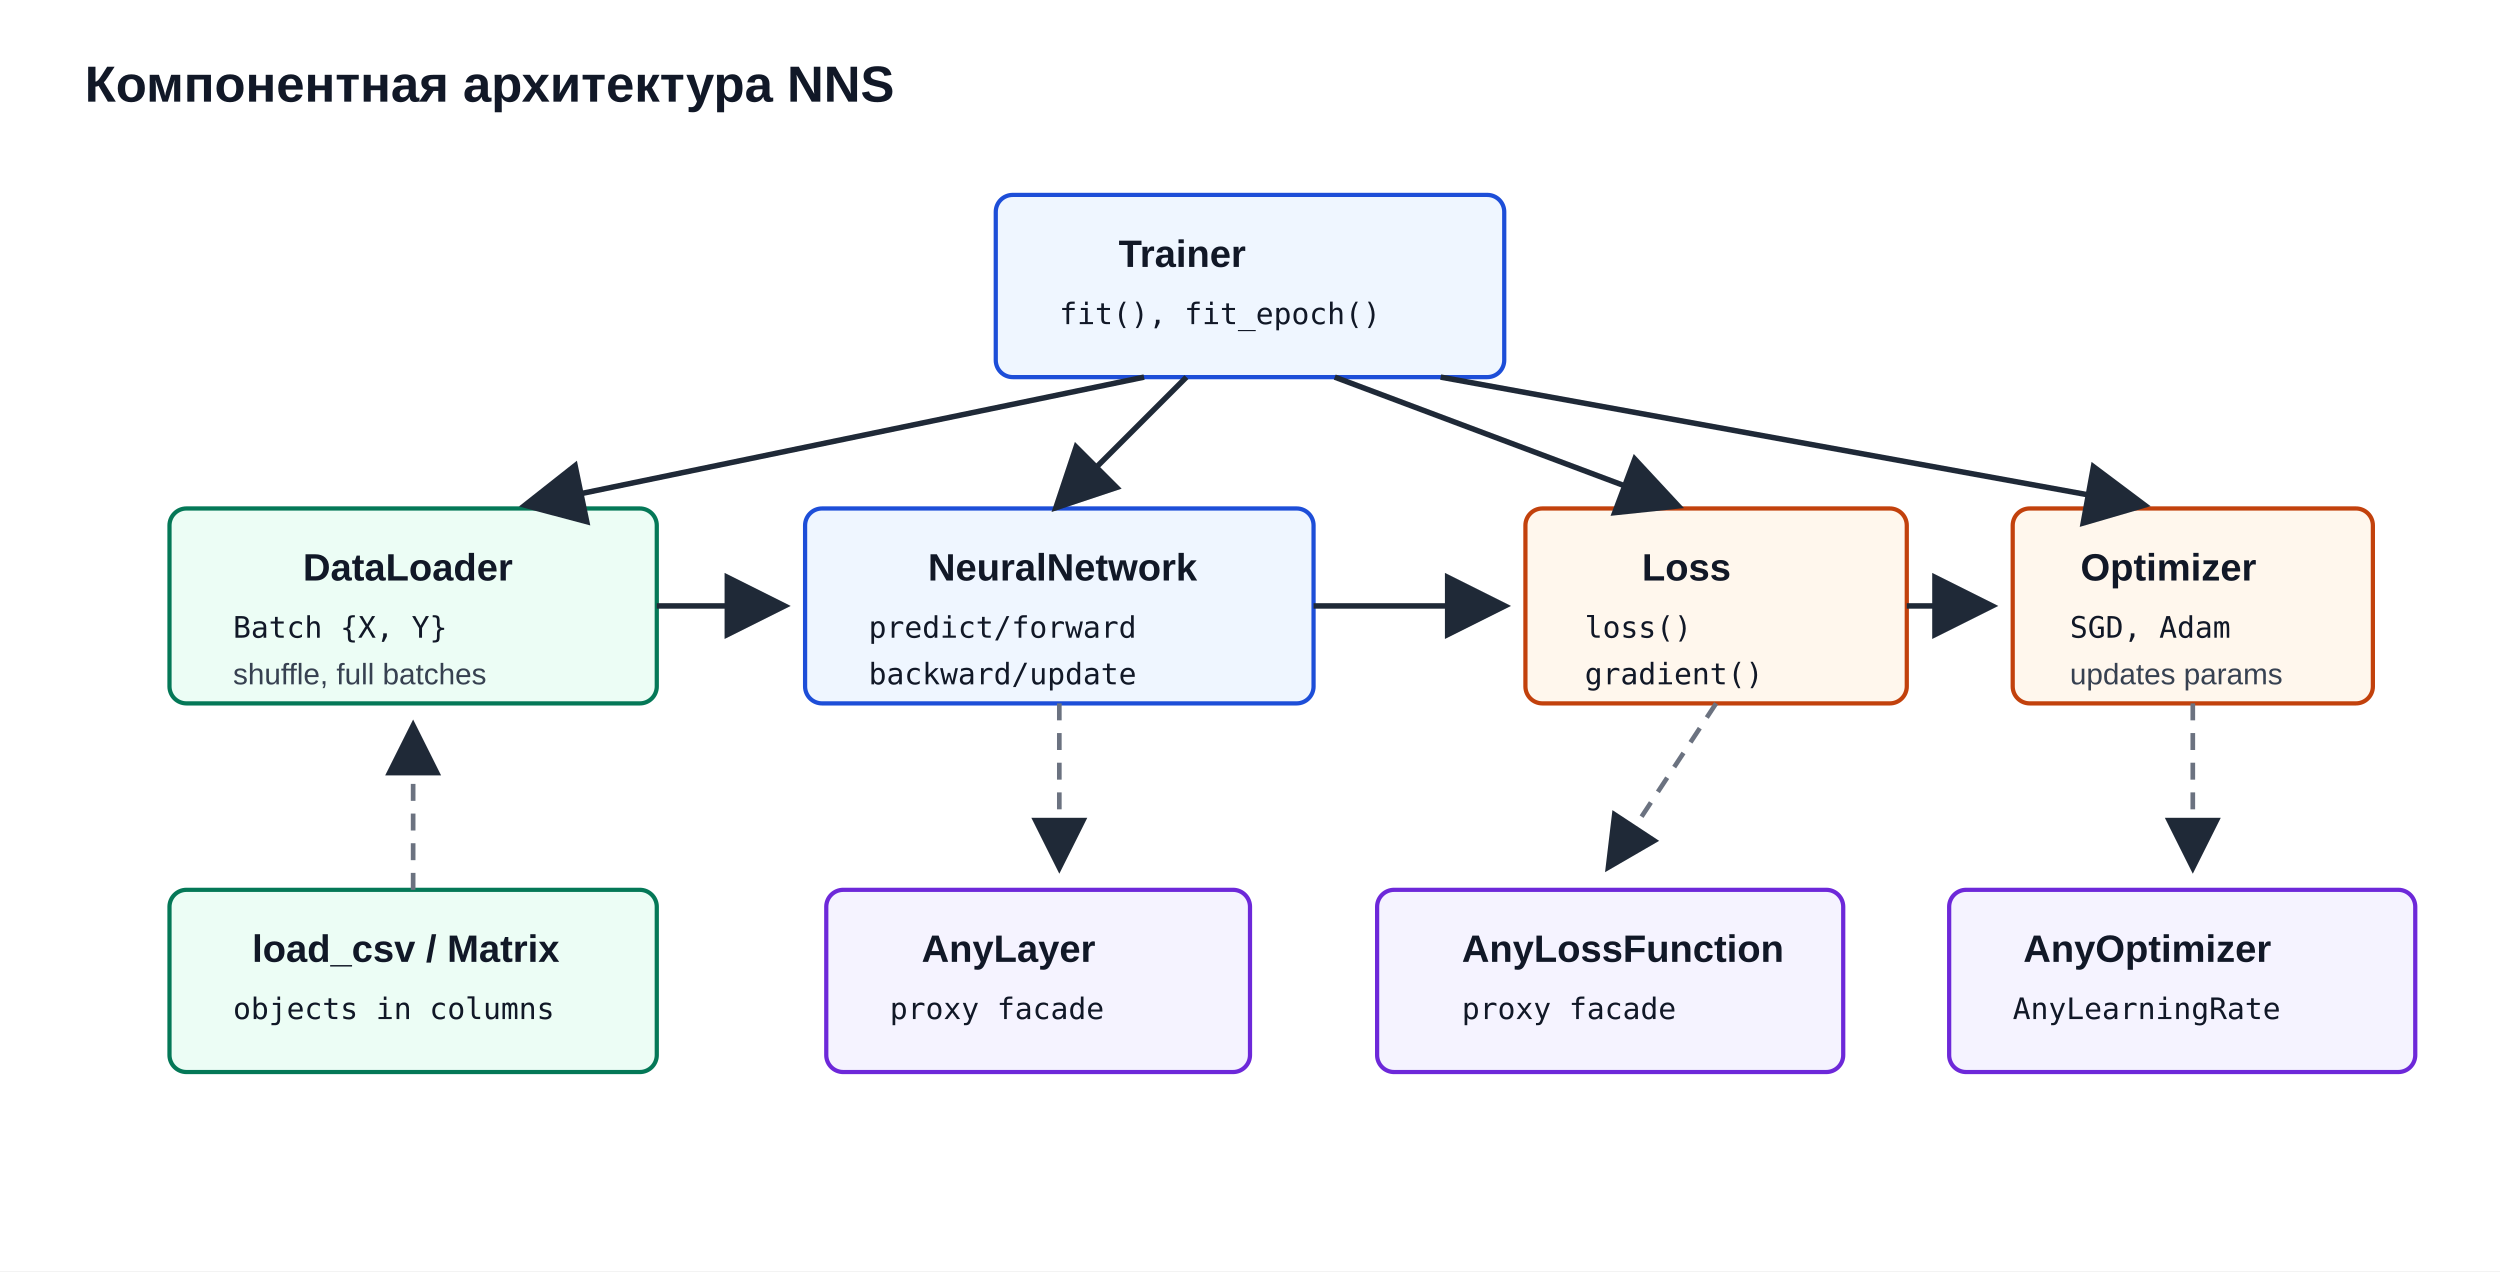
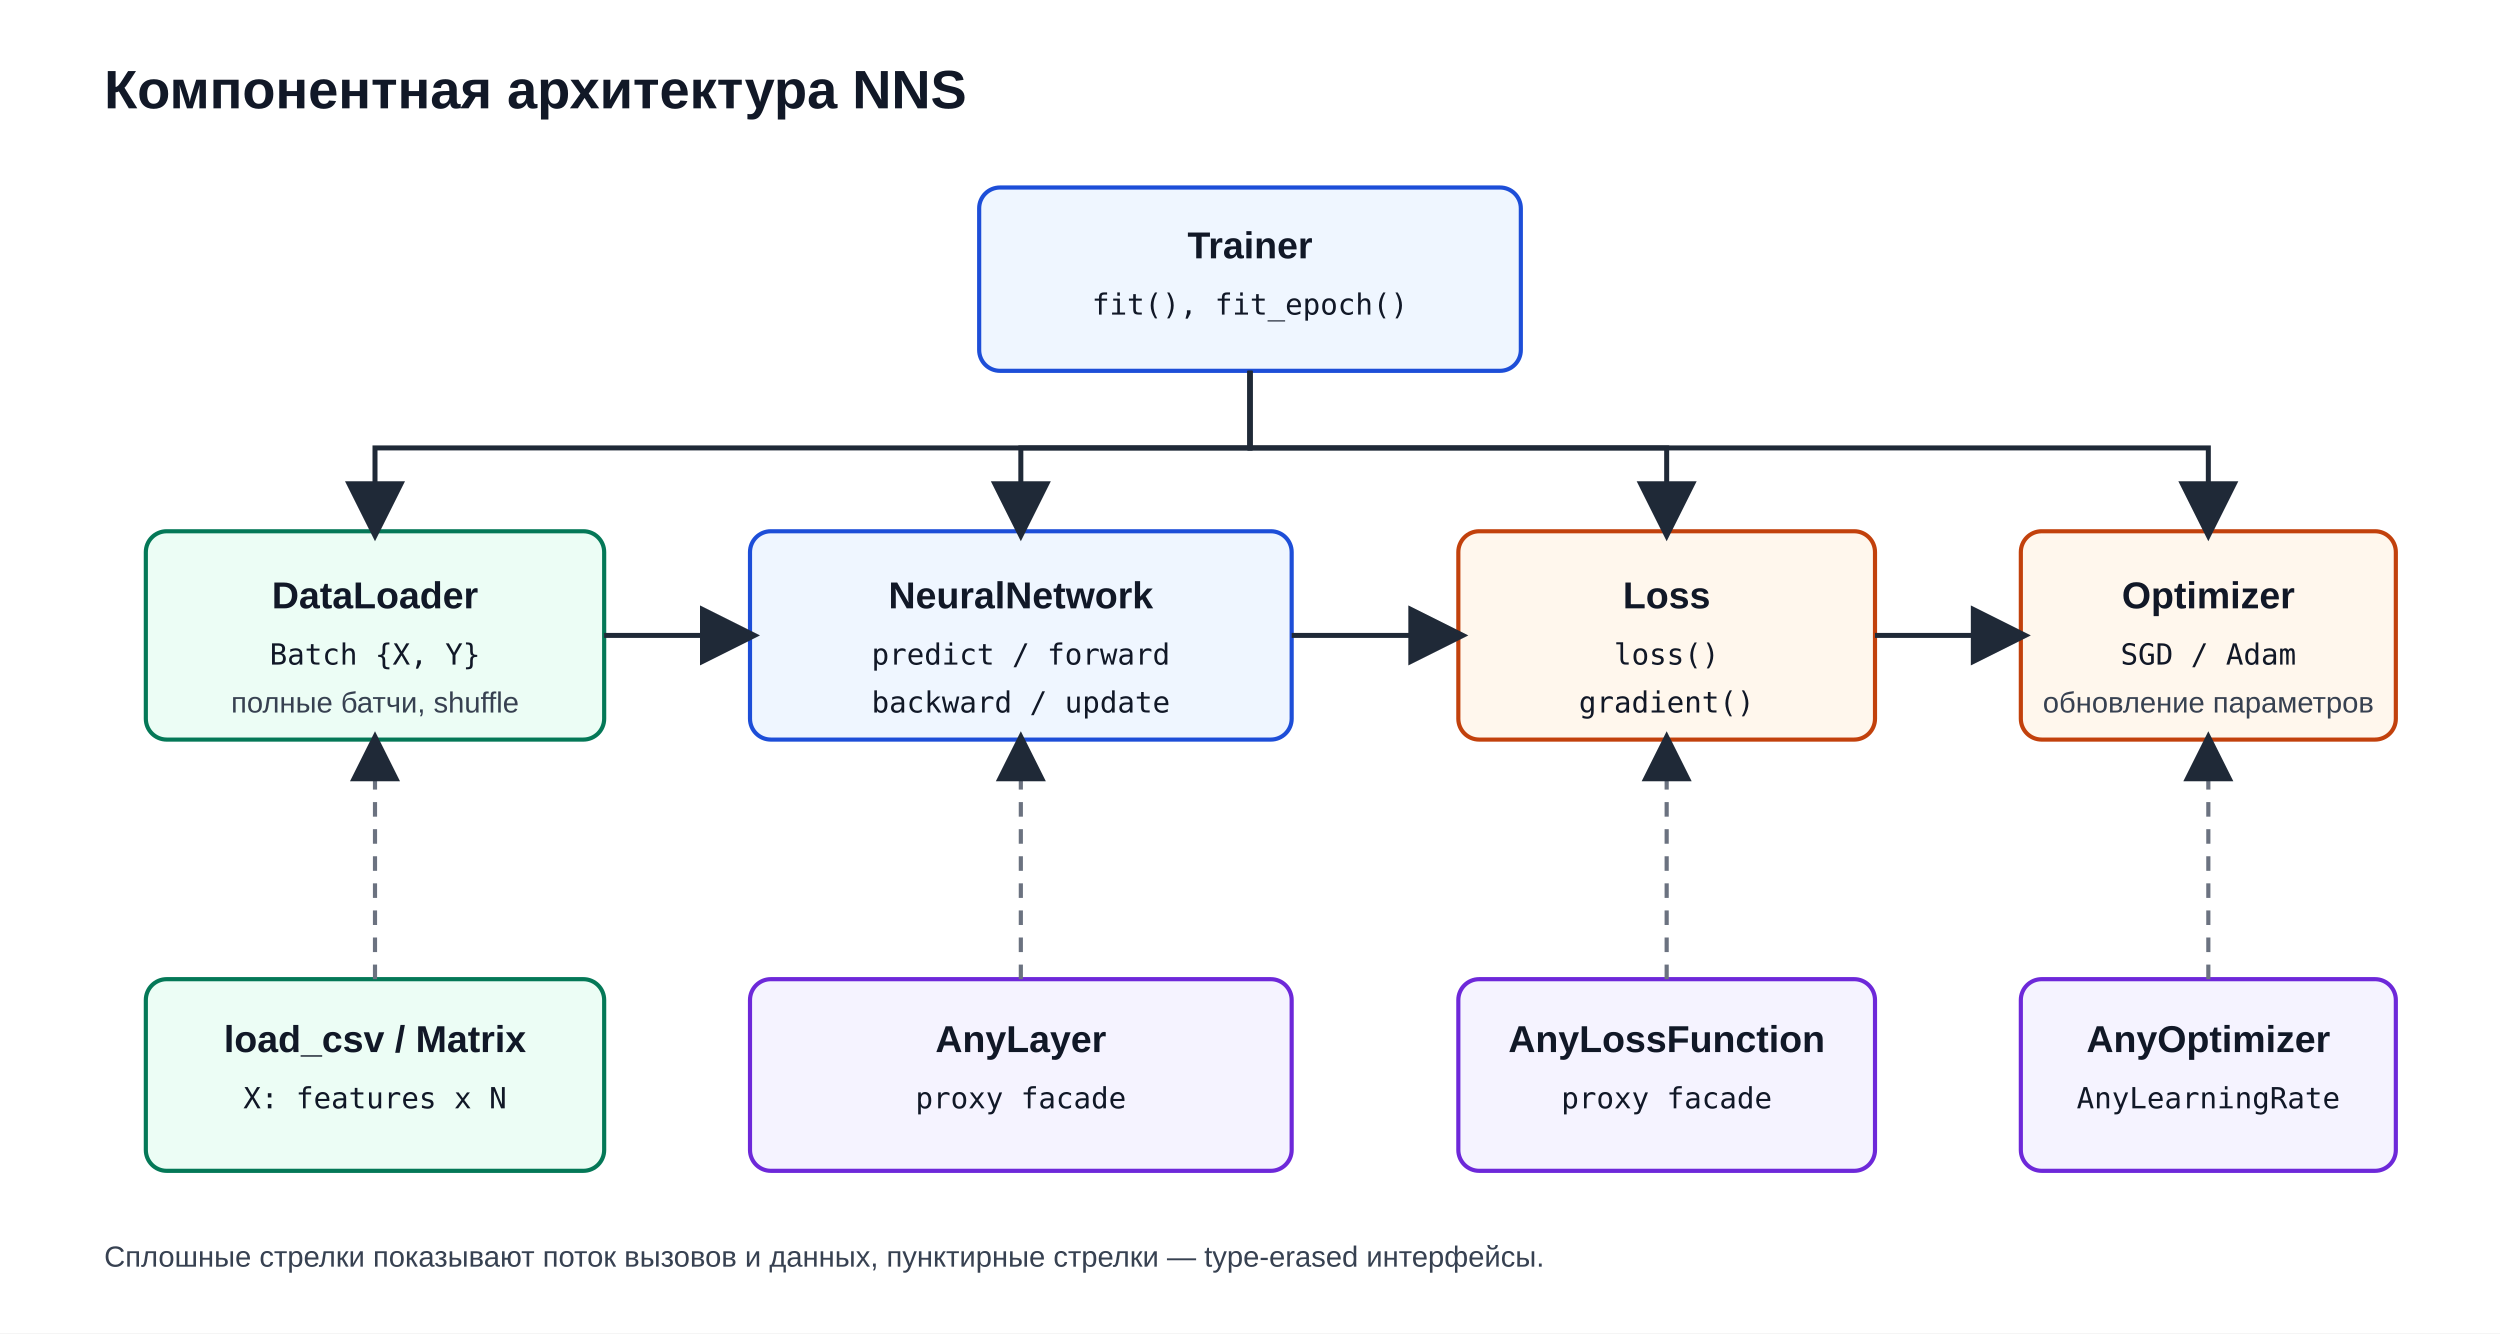
- <svg xmlns="http://www.w3.org/2000/svg" width="1180" height="600" viewBox="0 0 1180 600">
+ <svg xmlns="http://www.w3.org/2000/svg" width="1200" height="640" viewBox="0 0 1200 640">
  <defs>
    <marker id="arrow" markerWidth="12" markerHeight="12" refX="10" refY="6" orient="auto">
-       <path d="M 0 0 L 12 6 L 0 12 z" fill="#1f2937" />
+       <path d="M0,0 L12,6 L0,12 Z" fill="#1f2937" />
    </marker>
    <style>
-       .title { font: 700 24px Arial, sans-serif; fill: #111827; }
-       .label { font: 700 18px Arial, sans-serif; fill: #111827; }
-       .small { font: 14px Arial, sans-serif; fill: #374151; }
-       .mono { font: 14px Consolas, monospace; fill: #111827; }
-       .core { fill: #eff6ff; stroke: #1d4ed8; stroke-width: 2; rx: 8; }
-       .data { fill: #ecfdf5; stroke: #047857; stroke-width: 2; rx: 8; }
-       .algo { fill: #fff7ed; stroke: #c2410c; stroke-width: 2; rx: 8; }
-       .iface { fill: #f5f3ff; stroke: #6d28d9; stroke-width: 2; rx: 8; }
-       .arrow { stroke: #1f2937; stroke-width: 2.6; fill: none; marker-end: url(#arrow); }
-       .dash { stroke: #6b7280; stroke-width: 2.2; fill: none; marker-end: url(#arrow); stroke-dasharray: 8 6; }
+       .title{font:700 26px Arial,sans-serif;fill:#111827}
+       .h{font:700 18px Arial,sans-serif;fill:#111827}
+       .t{font:14px Arial,sans-serif;fill:#374151}
+       .m{font:14px Consolas,monospace;fill:#111827}
+       .data{fill:#ecfdf5;stroke:#047857;stroke-width:2;rx:10}
+       .core{fill:#eff6ff;stroke:#1d4ed8;stroke-width:2;rx:10}
+       .algo{fill:#fff7ed;stroke:#c2410c;stroke-width:2;rx:10}
+       .iface{fill:#f5f3ff;stroke:#6d28d9;stroke-width:2;rx:10}
+       .a{stroke:#1f2937;stroke-width:2.4;fill:none;marker-end:url(#arrow)}
+       .d{stroke:#6b7280;stroke-width:2;fill:none;stroke-dasharray:7 6;marker-end:url(#arrow)}
    </style>
  </defs>
-   <rect x="0" y="0" width="1180" height="600" fill="#ffffff" />
-   <text x="40" y="48" class="title">Компонентная архитектура NNS</text>
-   <rect x="470" y="92" width="240" height="86" class="core" />
-   <text x="528" y="126" class="label">Trainer</text>
-   <text x="500" y="153" class="mono">fit(), fit_epoch()</text>
-   <rect x="80" y="240" width="230" height="92" class="data" />
-   <text x="143" y="274" class="label">DataLoader</text>
-   <text x="110" y="301" class="mono">Batch {X, Y}</text>
-   <text x="110" y="323" class="small">shuffle, full batches</text>
-   <rect x="380" y="240" width="240" height="92" class="core" />
-   <text x="438" y="274" class="label">NeuralNetwork</text>
-   <text x="410" y="301" class="mono">predict/forward</text>
-   <text x="410" y="323" class="mono">backward/update</text>
-   <rect x="720" y="240" width="180" height="92" class="algo" />
-   <text x="775" y="274" class="label">Loss</text>
-   <text x="748" y="301" class="mono">loss()</text>
-   <text x="748" y="323" class="mono">gradient()</text>
-   <rect x="950" y="240" width="170" height="92" class="algo" />
-   <text x="982" y="274" class="label">Optimizer</text>
-   <text x="977" y="301" class="mono">SGD, Adam</text>
-   <text x="977" y="323" class="small">updates params</text>
-   <rect x="390" y="420" width="200" height="86" class="iface" />
-   <text x="435" y="454" class="label">AnyLayer</text>
-   <text x="420" y="481" class="mono">proxy facade</text>
-   <rect x="650" y="420" width="220" height="86" class="iface" />
-   <text x="690" y="454" class="label">AnyLossFunction</text>
-   <text x="690" y="481" class="mono">proxy facade</text>
-   <rect x="920" y="420" width="220" height="86" class="iface" />
-   <text x="955" y="454" class="label">AnyOptimizer</text>
-   <text x="950" y="481" class="mono">AnyLearningRate</text>
-   <rect x="80" y="420" width="230" height="86" class="data" />
-   <text x="119" y="454" class="label">load_csv / Matrix</text>
-   <text x="110" y="481" class="mono">objects in columns</text>
-   <path d="M 540 178 L 250 238" class="arrow" />
-   <path d="M 560 178 L 500 238" class="arrow" />
-   <path d="M 630 178 L 790 238" class="arrow" />
-   <path d="M 680 178 L 1010 238" class="arrow" />
-   <path d="M 310 286 L 368 286" class="arrow" />
-   <path d="M 620 286 L 708 286" class="arrow" />
-   <path d="M 900 286 L 938 286" class="arrow" />
-   <path d="M 500 332 L 500 408" class="dash" />
-   <path d="M 810 332 L 760 408" class="dash" />
-   <path d="M 1035 332 L 1035 408" class="dash" />
-   <path d="M 195 420 L 195 344" class="dash" />
+   <rect width="1200" height="640" fill="#ffffff" />
+   <text x="50" y="52" class="title">Компонентная архитектура NNS</text>
+   <rect x="470" y="90" width="260" height="88" class="core" />
+   <text x="600" y="124" text-anchor="middle" class="h">Trainer</text>
+   <text x="600" y="151" text-anchor="middle" class="m">fit(), fit_epoch()</text>
+   <rect x="70" y="255" width="220" height="100" class="data" />
+   <text x="180" y="292" text-anchor="middle" class="h">DataLoader</text>
+   <text x="180" y="319" text-anchor="middle" class="m">Batch {X, Y}</text>
+   <text x="180" y="342" text-anchor="middle" class="t">полные батчи, shuffle</text>
+   <rect x="360" y="255" width="260" height="100" class="core" />
+   <text x="490" y="292" text-anchor="middle" class="h">NeuralNetwork</text>
+   <text x="490" y="319" text-anchor="middle" class="m">predict / forward</text>
+   <text x="490" y="342" text-anchor="middle" class="m">backward / update</text>
+   <rect x="700" y="255" width="200" height="100" class="algo" />
+   <text x="800" y="292" text-anchor="middle" class="h">Loss</text>
+   <text x="800" y="319" text-anchor="middle" class="m">loss()</text>
+   <text x="800" y="342" text-anchor="middle" class="m">gradient()</text>
+   <rect x="970" y="255" width="180" height="100" class="algo" />
+   <text x="1060" y="292" text-anchor="middle" class="h">Optimizer</text>
+   <text x="1060" y="319" text-anchor="middle" class="m">SGD / Adam</text>
+   <text x="1060" y="342" text-anchor="middle" class="t">обновление параметров</text>
+   <rect x="70" y="470" width="220" height="92" class="data" />
+   <text x="180" y="505" text-anchor="middle" class="h">load_csv / Matrix</text>
+   <text x="180" y="532" text-anchor="middle" class="m">X: features x N</text>
+   <rect x="360" y="470" width="260" height="92" class="iface" />
+   <text x="490" y="505" text-anchor="middle" class="h">AnyLayer</text>
+   <text x="490" y="532" text-anchor="middle" class="m">proxy facade</text>
+   <rect x="700" y="470" width="200" height="92" class="iface" />
+   <text x="800" y="505" text-anchor="middle" class="h">AnyLossFunction</text>
+   <text x="800" y="532" text-anchor="middle" class="m">proxy facade</text>
+   <rect x="970" y="470" width="180" height="92" class="iface" />
+   <text x="1060" y="505" text-anchor="middle" class="h">AnyOptimizer</text>
+   <text x="1060" y="532" text-anchor="middle" class="m">AnyLearningRate</text>
+   <path d="M600 178 V215 H180 V255" class="a" />
+   <path d="M600 178 V215 H490 V255" class="a" />
+   <path d="M600 178 V215 H800 V255" class="a" />
+   <path d="M600 178 V215 H1060 V255" class="a" />
+   <path d="M290 305 H360" class="a" />
+   <path d="M620 305 H700" class="a" />
+   <path d="M900 305 H970" class="a" />
+   <path d="M180 470 V355" class="d" />
+   <path d="M490 470 V355" class="d" />
+   <path d="M800 470 V355" class="d" />
+   <path d="M1060 470 V355" class="d" />
+   <text x="50" y="608" class="t">
+     Сплошные стрелки показывают поток вызовов и данных, пунктирные стрелки — type-erased интерфейсы.
+   </text>
</svg>
